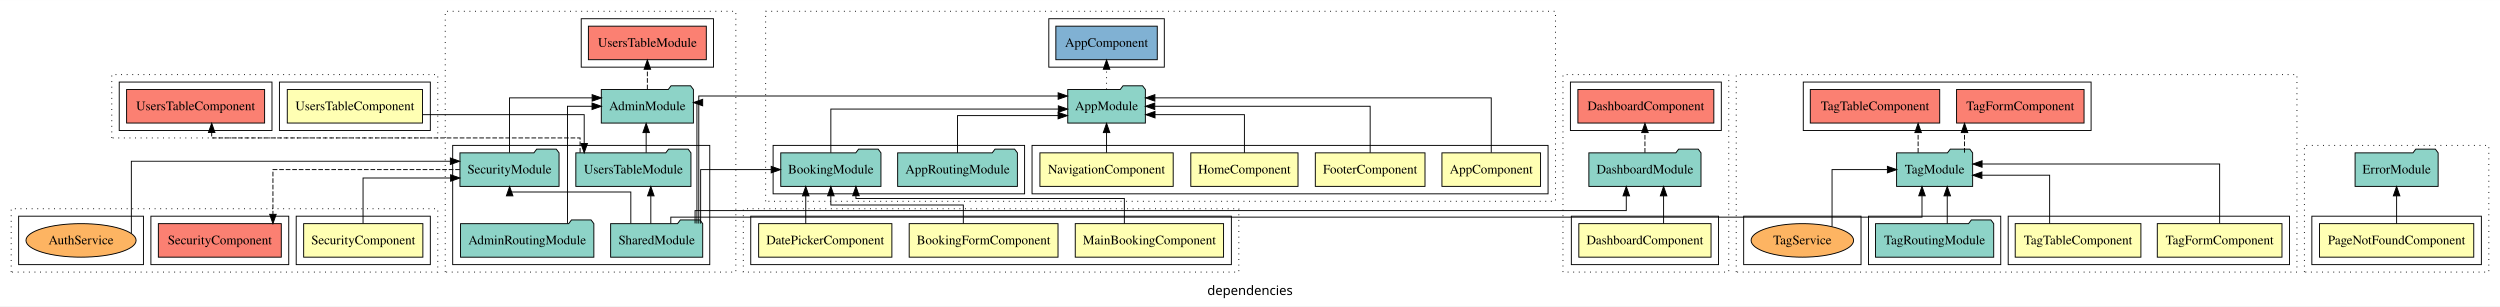
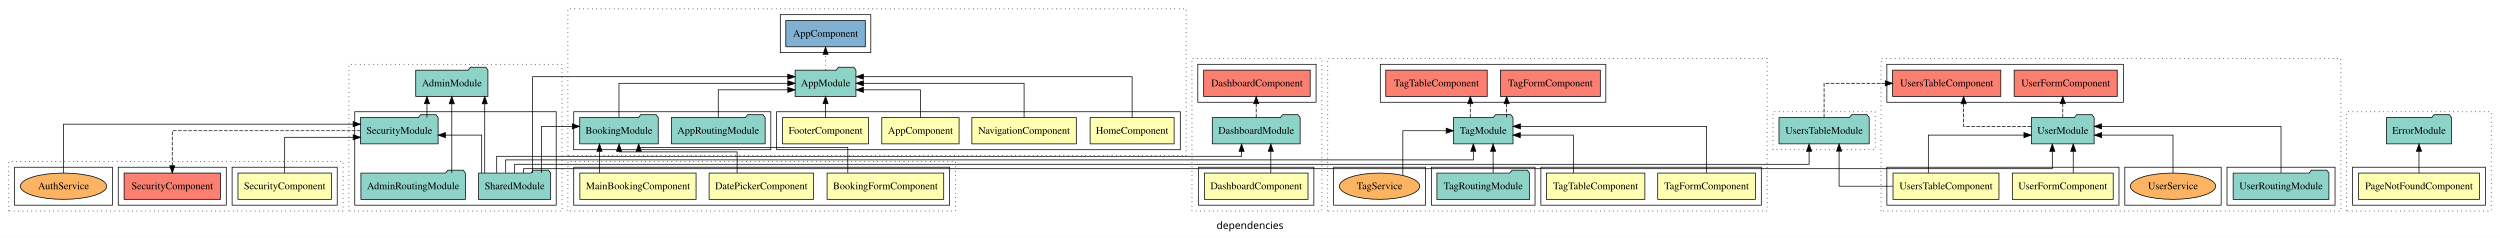
- <svg xmlns="http://www.w3.org/2000/svg" width="2684pt" height="329pt" viewBox="0.00 0.00 2684.00 328.80">
-   <g id="graph0" class="graph" transform="scale(1 1) rotate(0) translate(4 324.8)">
-     <polygon fill="white" stroke="transparent" points="-4,4 -4,-324.8 2680,-324.8 2680,4 -4,4" />
-     <text text-anchor="middle" x="1338" y="-8.2" font-family="sans-serif" font-size="14.00">dependencies</text>
+ <svg xmlns="http://www.w3.org/2000/svg" width="3425pt" height="326pt" viewBox="0.00 0.00 3425.00 325.80">
+   <g id="graph0" class="graph" transform="scale(1 1) rotate(0) translate(4 321.8)">
+     <polygon fill="white" stroke="transparent" points="-4,4 -4,-321.8 3421,-321.8 3421,4 -4,4" />
+     <text text-anchor="middle" x="1708.5" y="-8.2" font-family="sans-serif" font-size="14.00">dependencies</text>
    <g id="clust1" class="cluster">
-       <polygon fill="none" stroke="black" stroke-dasharray="1,5" points="474,-32.8 474,-312.8 786,-312.8 786,-32.8 474,-32.8" />
+       <polygon fill="none" stroke="black" stroke-dasharray="1,5" points="474,-32.8 474,-233.8 766,-233.8 766,-32.8 474,-32.8" />
    </g>
    <g id="clust3" class="cluster">
      <polygon fill="none" stroke="black" points="482,-40.8 482,-168.8 758,-168.8 758,-40.8 482,-40.8" />
    </g>
-     <g id="clust4" class="cluster">
-       <polygon fill="none" stroke="black" points="620,-252.8 620,-304.8 762,-304.8 762,-252.8 620,-252.8" />
-     </g>
    <g id="clust13" class="cluster">
-       <polygon fill="none" stroke="black" stroke-dasharray="1,5" points="818,-108.8 818,-312.8 1666,-312.8 1666,-108.8 818,-108.8" />
+       <polygon fill="none" stroke="black" stroke-dasharray="1,5" points="774,-108.8 774,-309.8 1621,-309.8 1621,-108.8 774,-108.8" />
    </g>
    <g id="clust14" class="cluster">
-       <polygon fill="none" stroke="black" points="1104,-116.8 1104,-168.8 1658,-168.8 1658,-116.8 1104,-116.8" />
+       <polygon fill="none" stroke="black" points="1060,-116.8 1060,-168.8 1613,-168.8 1613,-116.8 1060,-116.8" />
    </g>
    <g id="clust19" class="cluster">
-       <polygon fill="none" stroke="black" points="826,-116.8 826,-168.8 1096,-168.8 1096,-116.8 826,-116.8" />
+       <polygon fill="none" stroke="black" points="782,-116.8 782,-168.8 1052,-168.8 1052,-116.8 782,-116.8" />
    </g>
    <g id="clust21" class="cluster">
-       <polygon fill="none" stroke="black" points="1122,-252.8 1122,-304.8 1246,-304.8 1246,-252.8 1122,-252.8" />
+       <polygon fill="none" stroke="black" points="1065,-249.8 1065,-301.8 1189,-301.8 1189,-249.8 1065,-249.8" />
    </g>
    <g id="clust29" class="cluster">
-       <polygon fill="none" stroke="black" stroke-dasharray="1,5" points="794,-32.8 794,-100.8 1326,-100.8 1326,-32.8 794,-32.8" />
+       <polygon fill="none" stroke="black" stroke-dasharray="1,5" points="774,-32.8 774,-100.8 1305,-100.8 1305,-32.8 774,-32.8" />
    </g>
    <g id="clust30" class="cluster">
-       <polygon fill="none" stroke="black" points="802,-40.8 802,-92.8 1318,-92.8 1318,-40.8 802,-40.8" />
+       <polygon fill="none" stroke="black" points="782,-40.8 782,-92.8 1297,-92.8 1297,-40.8 782,-40.8" />
    </g>
    <g id="clust38" class="cluster">
-       <polygon fill="none" stroke="black" stroke-dasharray="1,5" points="1674,-32.8 1674,-244.8 1852,-244.8 1852,-32.8 1674,-32.8" />
+       <polygon fill="none" stroke="black" stroke-dasharray="1,5" points="1629,-32.8 1629,-241.8 1807,-241.8 1807,-32.8 1629,-32.8" />
    </g>
    <g id="clust39" class="cluster">
-       <polygon fill="none" stroke="black" points="1683,-40.8 1683,-92.8 1841,-92.8 1841,-40.8 1683,-40.8" />
+       <polygon fill="none" stroke="black" points="1638,-40.8 1638,-92.8 1796,-92.8 1796,-40.8 1638,-40.8" />
    </g>
    <g id="clust42" class="cluster">
-       <polygon fill="none" stroke="black" points="1682,-184.8 1682,-236.8 1844,-236.8 1844,-184.8 1682,-184.8" />
+       <polygon fill="none" stroke="black" points="1637,-181.8 1637,-233.8 1799,-233.8 1799,-181.8 1637,-181.8" />
    </g>
    <g id="clust45" class="cluster">
-       <polygon fill="none" stroke="black" stroke-dasharray="1,5" points="2470,-32.8 2470,-168.8 2668,-168.8 2668,-32.8 2470,-32.8" />
+       <polygon fill="none" stroke="black" stroke-dasharray="1,5" points="3211,-32.8 3211,-168.8 3409,-168.8 3409,-32.8 3211,-32.8" />
    </g>
    <g id="clust46" class="cluster">
-       <polygon fill="none" stroke="black" points="2478,-40.8 2478,-92.8 2660,-92.8 2660,-40.8 2478,-40.8" />
+       <polygon fill="none" stroke="black" points="3219,-40.8 3219,-92.8 3401,-92.8 3401,-40.8 3219,-40.8" />
    </g>
    <g id="clust52" class="cluster">
      <polygon fill="none" stroke="black" stroke-dasharray="1,5" points="8,-32.8 8,-100.8 466,-100.8 466,-32.8 8,-32.8" />
    </g>
    <g id="clust53" class="cluster">
      <polygon fill="none" stroke="black" points="314,-40.8 314,-92.8 458,-92.8 458,-40.8 314,-40.8" />
    </g>
    <g id="clust56" class="cluster">
      <polygon fill="none" stroke="black" points="158,-40.8 158,-92.8 306,-92.8 306,-40.8 158,-40.8" />
    </g>
    <g id="clust58" class="cluster">
      <polygon fill="none" stroke="black" points="16,-40.8 16,-92.8 150,-92.8 150,-40.8 16,-40.8" />
    </g>
    <g id="clust65" class="cluster">
-       <polygon fill="none" stroke="black" stroke-dasharray="1,5" points="1860,-32.8 1860,-244.8 2462,-244.8 2462,-32.8 1860,-32.8" />
+       <polygon fill="none" stroke="black" stroke-dasharray="1,5" points="1815,-32.8 1815,-241.8 2417,-241.8 2417,-32.8 1815,-32.8" />
    </g>
    <g id="clust66" class="cluster">
-       <polygon fill="none" stroke="black" points="2152,-40.8 2152,-92.8 2454,-92.8 2454,-40.8 2152,-40.8" />
+       <polygon fill="none" stroke="black" points="2107,-40.8 2107,-92.8 2409,-92.8 2409,-40.8 2107,-40.8" />
    </g>
    <g id="clust69" class="cluster">
-       <polygon fill="none" stroke="black" points="2002,-40.8 2002,-92.8 2144,-92.8 2144,-40.8 2002,-40.8" />
+       <polygon fill="none" stroke="black" points="1957,-40.8 1957,-92.8 2099,-92.8 2099,-40.8 1957,-40.8" />
    </g>
    <g id="clust70" class="cluster">
-       <polygon fill="none" stroke="black" points="1932,-184.8 1932,-236.8 2241,-236.8 2241,-184.8 1932,-184.8" />
+       <polygon fill="none" stroke="black" points="1887,-181.8 1887,-233.8 2196,-233.8 2196,-181.8 1887,-181.8" />
    </g>
    <g id="clust72" class="cluster">
-       <polygon fill="none" stroke="black" points="1868,-40.8 1868,-92.8 1994,-92.8 1994,-40.8 1868,-40.8" />
+       <polygon fill="none" stroke="black" points="1823,-40.8 1823,-92.8 1949,-92.8 1949,-40.8 1823,-40.8" />
    </g>
    <g id="clust79" class="cluster">
-       <polygon fill="none" stroke="black" stroke-dasharray="1,5" points="116,-176.8 116,-244.8 466,-244.8 466,-176.8 116,-176.8" />
+       <polygon fill="none" stroke="black" stroke-dasharray="1,5" points="2573,-32.8 2573,-241.8 3203,-241.8 3203,-32.8 2573,-32.8" />
    </g>
    <g id="clust80" class="cluster">
-       <polygon fill="none" stroke="black" points="296,-184.8 296,-236.8 458,-236.8 458,-184.8 296,-184.8" />
+       <polygon fill="none" stroke="black" points="2581,-40.8 2581,-92.8 2899,-92.8 2899,-40.8 2581,-40.8" />
    </g>
    <g id="clust83" class="cluster">
-       <polygon fill="none" stroke="black" points="124,-184.8 124,-236.8 288,-236.8 288,-184.8 124,-184.8" />
+       <polygon fill="none" stroke="black" points="3047,-40.8 3047,-92.8 3195,-92.8 3195,-40.8 3047,-40.8" />
+     </g>
+     <g id="clust84" class="cluster">
+       <polygon fill="none" stroke="black" points="2581,-181.8 2581,-233.8 2905,-233.8 2905,-181.8 2581,-181.8" />
+     </g>
+     <g id="clust86" class="cluster">
+       <polygon fill="none" stroke="black" points="2907,-40.8 2907,-92.8 3039,-92.8 3039,-40.8 2907,-40.8" />
+     </g>
+     <g id="clust93" class="cluster">
+       <polygon fill="none" stroke="black" stroke-dasharray="1,5" points="2425,-116.8 2425,-168.8 2565,-168.8 2565,-116.8 2425,-116.8" />
    </g>
    <g id="node1" class="node">
      <polygon fill="#8dd3c7" stroke="black" points="633.56,-84.8 630.56,-88.8 609.56,-88.8 606.56,-84.8 490.44,-84.8 490.44,-48.8 633.56,-48.8 633.56,-84.8" />
      <text text-anchor="middle" x="562" y="-62.6" font-family="Times,serif" font-size="14.00">AdminRoutingModule</text>
    </g>
-     <g id="node5" class="node">
-       <polygon fill="#8dd3c7" stroke="black" points="740.44,-228.8 737.44,-232.8 716.44,-232.8 713.44,-228.8 641.56,-228.8 641.56,-192.8 740.44,-192.8 740.44,-228.8" />
-       <text text-anchor="middle" x="691" y="-206.6" font-family="Times,serif" font-size="14.00">AdminModule</text>
+     <g id="node4" class="node">
+       <polygon fill="#8dd3c7" stroke="black" points="664.44,-225.8 661.44,-229.8 640.44,-229.8 637.44,-225.8 565.56,-225.8 565.56,-189.8 664.44,-189.8 664.44,-225.8" />
+       <text text-anchor="middle" x="615" y="-203.6" font-family="Times,serif" font-size="14.00">AdminModule</text>
    </g>
    <g id="edge1" class="edge">
-       <path fill="none" stroke="black" d="M605.23,-85.04C605.23,-123.79 605.23,-210.8 605.23,-210.8 605.23,-210.8 631.6,-210.8 631.6,-210.8" />
-       <polygon fill="black" stroke="black" points="631.6,-214.3 641.6,-210.8 631.6,-207.3 631.6,-214.3" />
+       <path fill="none" stroke="black" d="M614.94,-84.94C614.94,-84.94 614.94,-179.73 614.94,-179.73" />
+       <polygon fill="black" stroke="black" points="611.44,-179.72 614.94,-189.73 618.44,-179.73 611.44,-179.72" />
    </g>
    <g id="node2" class="node">
      <polygon fill="#8dd3c7" stroke="black" points="596.2,-160.8 593.2,-164.8 572.2,-164.8 569.2,-160.8 489.8,-160.8 489.8,-124.8 596.2,-124.8 596.2,-160.8" />
      <text text-anchor="middle" x="543" y="-138.6" font-family="Times,serif" font-size="14.00">SecurityModule</text>
    </g>
    <g id="edge2" class="edge">
-       <path fill="none" stroke="black" d="M543,-161.05C543,-183.82 543,-219.8 543,-219.8 543,-219.8 631.72,-219.8 631.72,-219.8" />
-       <polygon fill="black" stroke="black" points="631.72,-223.3 641.72,-219.8 631.72,-216.3 631.72,-223.3" />
-     </g>
-     <g id="node24" class="node">
+       <path fill="none" stroke="black" d="M580.94,-160.91C580.94,-160.91 580.94,-179.79 580.94,-179.79" />
+       <polygon fill="black" stroke="black" points="577.44,-179.79 580.94,-189.79 584.44,-179.79 577.44,-179.79" />
+     </g>
+     <g id="node22" class="node">
      <polygon fill="#fb8072" stroke="black" points="297.99,-84.8 166.01,-84.8 166.01,-48.8 297.99,-48.8 297.99,-84.8" />
      <text text-anchor="middle" x="232" y="-62.6" font-family="Times,serif" font-size="14.00">SecurityComponent </text>
    </g>
-     <g id="edge24" class="edge">
-       <path fill="none" stroke="black" stroke-dasharray="5,2" d="M489.76,-142.8C415.28,-142.8 289.02,-142.8 289.02,-142.8 289.02,-142.8 289.02,-94.81 289.02,-94.81" />
-       <polygon fill="black" stroke="black" points="292.52,-94.81 289.02,-84.81 285.52,-94.81 292.52,-94.81" />
+     <g id="edge22" class="edge">
+       <path fill="none" stroke="black" stroke-dasharray="5,2" d="M489.89,-142.8C401.07,-142.8 232,-142.8 232,-142.8 232,-142.8 232,-94.81 232,-94.81" />
+       <polygon fill="black" stroke="black" points="235.5,-94.81 232,-84.81 228.5,-94.81 235.5,-94.81" />
    </g>
    <g id="node3" class="node">
      <polygon fill="#8dd3c7" stroke="black" points="750.42,-84.8 747.42,-88.8 726.42,-88.8 723.42,-84.8 651.58,-84.8 651.58,-48.8 750.42,-48.8 750.42,-84.8" />
      <text text-anchor="middle" x="701" y="-62.6" font-family="Times,serif" font-size="14.00">SharedModule</text>
    </g>
-     <g id="edge23" class="edge">
-       <path fill="none" stroke="black" d="M673.25,-84.99C673.25,-99.98 673.25,-118.8 673.25,-118.8 673.25,-118.8 543.16,-118.8 543.16,-118.8 543.16,-118.8 543.16,-119.38 543.16,-119.38" />
-       <polygon fill="black" stroke="black" points="539.66,-114.61 543.16,-124.61 546.66,-114.61 539.66,-114.61" />
-     </g>
-     <g id="node4" class="node">
-       <polygon fill="#8dd3c7" stroke="black" points="737.79,-160.8 734.79,-164.8 713.79,-164.8 710.79,-160.8 614.21,-160.8 614.21,-124.8 737.79,-124.8 737.79,-160.8" />
-       <text text-anchor="middle" x="676" y="-138.6" font-family="Times,serif" font-size="14.00">UsersTableModule</text>
-     </g>
-     <g id="edge34" class="edge">
-       <path fill="none" stroke="black" d="M694.72,-84.81C694.72,-84.81 694.72,-114.65 694.72,-114.65" />
-       <polygon fill="black" stroke="black" points="691.22,-114.65 694.72,-124.65 698.22,-114.65 691.22,-114.65" />
+     <g id="edge21" class="edge">
+       <path fill="none" stroke="black" d="M655.93,-84.83C655.93,-105.57 655.93,-136.8 655.93,-136.8 655.93,-136.8 606.16,-136.8 606.16,-136.8" />
+       <polygon fill="black" stroke="black" points="606.16,-133.3 596.16,-136.8 606.16,-140.3 606.16,-133.3" />
    </g>
    <g id="edge3" class="edge">
-       <path fill="none" stroke="black" d="M744.22,-84.95C744.22,-124.47 744.22,-214.8 744.22,-214.8 744.22,-214.8 743.83,-214.8 743.83,-214.8" />
-       <polygon fill="black" stroke="black" points="750.39,-211.3 740.39,-214.8 750.39,-218.3 750.39,-211.3" />
+       <path fill="none" stroke="black" d="M660.08,-84.94C660.08,-84.94 660.08,-179.73 660.08,-179.73" />
+       <polygon fill="black" stroke="black" points="656.58,-179.72 660.08,-189.73 663.58,-179.73 656.58,-179.72" />
+     </g>
+     <g id="node9" class="node">
+       <polygon fill="#8dd3c7" stroke="black" points="1168.66,-225.8 1165.66,-229.8 1144.66,-229.8 1141.66,-225.8 1085.34,-225.8 1085.34,-189.8 1168.66,-189.8 1168.66,-225.8" />
+       <text text-anchor="middle" x="1127" y="-203.6" font-family="Times,serif" font-size="14.00">AppModule</text>
+     </g>
+     <g id="edge10" class="edge">
+       <path fill="none" stroke="black" d="M725.64,-84.89C725.64,-124.79 725.64,-216.8 725.64,-216.8 725.64,-216.8 1075.18,-216.8 1075.18,-216.8" />
+       <polygon fill="black" stroke="black" points="1075.18,-220.3 1085.18,-216.8 1075.18,-213.3 1075.18,-220.3" />
    </g>
    <g id="node11" class="node">
-       <polygon fill="#8dd3c7" stroke="black" points="1225.66,-228.8 1222.66,-232.8 1201.66,-232.8 1198.66,-228.8 1142.34,-228.8 1142.34,-192.8 1225.66,-192.8 1225.66,-228.8" />
-       <text text-anchor="middle" x="1184" y="-206.6" font-family="Times,serif" font-size="14.00">AppModule</text>
+       <polygon fill="#8dd3c7" stroke="black" points="897.78,-160.8 894.78,-164.8 873.78,-164.8 870.78,-160.8 790.22,-160.8 790.22,-124.8 897.78,-124.8 897.78,-160.8" />
+       <text text-anchor="middle" x="844" y="-138.6" font-family="Times,serif" font-size="14.00">BookingModule</text>
+     </g>
+     <g id="edge15" class="edge">
+       <path fill="none" stroke="black" d="M737.93,-85C737.93,-109.16 737.93,-148.8 737.93,-148.8 737.93,-148.8 780.03,-148.8 780.03,-148.8" />
+       <polygon fill="black" stroke="black" points="780.03,-152.3 790.03,-148.8 780.03,-145.3 780.03,-152.3" />
+     </g>
+     <g id="node17" class="node">
+       <polygon fill="#8dd3c7" stroke="black" points="1777.19,-160.8 1774.19,-164.8 1753.19,-164.8 1750.19,-160.8 1656.81,-160.8 1656.81,-124.8 1777.19,-124.8 1777.19,-160.8" />
+       <text text-anchor="middle" x="1717" y="-138.6" font-family="Times,serif" font-size="14.00">DashboardModule</text>
+     </g>
+     <g id="edge17" class="edge">
+       <path fill="none" stroke="black" d="M676.5,-84.9C676.5,-95.89 676.5,-107.8 676.5,-107.8 676.5,-107.8 1696.97,-107.8 1696.97,-107.8 1696.97,-107.8 1696.97,-114.48 1696.97,-114.48" />
+       <polygon fill="black" stroke="black" points="1693.47,-114.48 1696.97,-124.48 1700.47,-114.48 1693.47,-114.48" />
+     </g>
+     <g id="node26" class="node">
+       <polygon fill="#8dd3c7" stroke="black" points="2068.82,-160.8 2065.82,-164.8 2044.82,-164.8 2041.82,-160.8 1987.18,-160.8 1987.18,-124.8 2068.82,-124.8 2068.82,-160.8" />
+       <text text-anchor="middle" x="2028" y="-138.6" font-family="Times,serif" font-size="14.00">TagModule</text>
+     </g>
+     <g id="edge26" class="edge">
+       <path fill="none" stroke="black" d="M688.79,-85.22C688.79,-94.08 688.79,-102.8 688.79,-102.8 688.79,-102.8 2014.45,-102.8 2014.45,-102.8 2014.45,-102.8 2014.45,-114.67 2014.45,-114.67" />
+       <polygon fill="black" stroke="black" points="2010.95,-114.67 2014.45,-124.67 2017.95,-114.67 2010.95,-114.67" />
+     </g>
+     <g id="node33" class="node">
+       <polygon fill="#8dd3c7" stroke="black" points="2864.98,-160.8 2861.98,-164.8 2840.98,-164.8 2837.98,-160.8 2779.02,-160.8 2779.02,-124.8 2864.98,-124.8 2864.98,-160.8" />
+       <text text-anchor="middle" x="2822" y="-138.6" font-family="Times,serif" font-size="14.00">UserModule</text>
+     </g>
+     <g id="edge33" class="edge">
+       <path fill="none" stroke="black" d="M713.36,-84.99C713.36,-88.34 713.36,-90.8 713.36,-90.8 713.36,-90.8 2807.67,-90.8 2807.67,-90.8 2807.67,-90.8 2807.67,-114.61 2807.67,-114.61" />
+       <polygon fill="black" stroke="black" points="2804.17,-114.61 2807.67,-124.61 2811.17,-114.61 2804.17,-114.61" />
+     </g>
+     <g id="node38" class="node">
+       <polygon fill="#8dd3c7" stroke="black" points="2556.79,-160.8 2553.79,-164.8 2532.79,-164.8 2529.79,-160.8 2433.21,-160.8 2433.21,-124.8 2556.79,-124.8 2556.79,-160.8" />
+       <text text-anchor="middle" x="2495" y="-138.6" font-family="Times,serif" font-size="14.00">UsersTableModule</text>
+     </g>
+     <g id="edge39" class="edge">
+       <path fill="none" stroke="black" d="M701.07,-84.94C701.07,-91.26 701.07,-96.8 701.07,-96.8 701.07,-96.8 2474.45,-96.8 2474.45,-96.8 2474.45,-96.8 2474.45,-114.62 2474.45,-114.62" />
+       <polygon fill="black" stroke="black" points="2470.95,-114.62 2474.45,-124.62 2477.95,-114.62 2470.95,-114.62" />
+     </g>
+     <g id="node5" class="node">
+       <polygon fill="#ffffb3" stroke="black" points="1309.94,-160.8 1204.06,-160.8 1204.06,-124.8 1309.94,-124.8 1309.94,-160.8" />
+       <text text-anchor="middle" x="1257" y="-138.6" font-family="Times,serif" font-size="14.00">AppComponent</text>
+     </g>
+     <g id="edge4" class="edge">
+       <path fill="none" stroke="black" d="M1257,-160.83C1257,-177.2 1257,-198.8 1257,-198.8 1257,-198.8 1178.85,-198.8 1178.85,-198.8" />
+       <polygon fill="black" stroke="black" points="1178.85,-195.3 1168.85,-198.8 1178.85,-202.3 1178.85,-195.3" />
+     </g>
+     <g id="node6" class="node">
+       <polygon fill="#ffffb3" stroke="black" points="1185.88,-160.8 1068.12,-160.8 1068.12,-124.8 1185.88,-124.8 1185.88,-160.8" />
+       <text text-anchor="middle" x="1127" y="-138.6" font-family="Times,serif" font-size="14.00">FooterComponent</text>
+     </g>
+     <g id="edge5" class="edge">
+       <path fill="none" stroke="black" d="M1127,-160.91C1127,-160.91 1127,-179.79 1127,-179.79" />
+       <polygon fill="black" stroke="black" points="1123.5,-179.79 1127,-189.79 1130.5,-179.79 1123.5,-179.79" />
+     </g>
+     <g id="node7" class="node">
+       <polygon fill="#ffffb3" stroke="black" points="1604.55,-160.8 1489.45,-160.8 1489.45,-124.8 1604.55,-124.8 1604.55,-160.8" />
+       <text text-anchor="middle" x="1547" y="-138.6" font-family="Times,serif" font-size="14.00">HomeComponent</text>
+     </g>
+     <g id="edge6" class="edge">
+       <path fill="none" stroke="black" d="M1547,-161.09C1547,-183.01 1547,-216.8 1547,-216.8 1547,-216.8 1178.81,-216.8 1178.81,-216.8" />
+       <polygon fill="black" stroke="black" points="1178.81,-213.3 1168.81,-216.8 1178.81,-220.3 1178.81,-213.3" />
+     </g>
+     <g id="node8" class="node">
+       <polygon fill="#ffffb3" stroke="black" points="1470.54,-160.8 1327.46,-160.8 1327.46,-124.8 1470.54,-124.8 1470.54,-160.8" />
+       <text text-anchor="middle" x="1399" y="-138.6" font-family="Times,serif" font-size="14.00">NavigationComponent</text>
+     </g>
+     <g id="edge7" class="edge">
+       <path fill="none" stroke="black" d="M1399,-160.91C1399,-180.14 1399,-207.8 1399,-207.8 1399,-207.8 1178.9,-207.8 1178.9,-207.8" />
+       <polygon fill="black" stroke="black" points="1178.9,-204.3 1168.9,-207.8 1178.9,-211.3 1178.9,-204.3" />
+     </g>
+     <g id="node12" class="node">
+       <polygon fill="#80b1d3" stroke="black" points="1181.44,-293.8 1072.56,-293.8 1072.56,-257.8 1181.44,-257.8 1181.44,-293.8" />
+       <text text-anchor="middle" x="1127" y="-271.6" font-family="Times,serif" font-size="14.00">AppComponent </text>
+     </g>
+     <g id="edge11" class="edge">
+       <path fill="none" stroke="black" stroke-dasharray="1,5" d="M1127,-226.02C1127,-226.02 1127,-247.53 1127,-247.53" />
+       <polygon fill="black" stroke="black" points="1123.5,-247.53 1127,-257.53 1130.5,-247.53 1123.5,-247.53" />
+     </g>
+     <g id="node10" class="node">
+       <polygon fill="#8dd3c7" stroke="black" points="1044.27,-160.8 1041.27,-164.8 1020.27,-164.8 1017.27,-160.8 915.73,-160.8 915.73,-124.8 1044.27,-124.8 1044.27,-160.8" />
+       <text text-anchor="middle" x="980" y="-138.6" font-family="Times,serif" font-size="14.00">AppRoutingModule</text>
+     </g>
+     <g id="edge8" class="edge">
+       <path fill="none" stroke="black" d="M980,-160.83C980,-177.2 980,-198.8 980,-198.8 980,-198.8 1075.27,-198.8 1075.27,-198.8" />
+       <polygon fill="black" stroke="black" points="1075.27,-202.3 1085.27,-198.8 1075.27,-195.3 1075.27,-202.3" />
+     </g>
+     <g id="edge9" class="edge">
+       <path fill="none" stroke="black" d="M844,-160.91C844,-180.14 844,-207.8 844,-207.8 844,-207.8 1075.24,-207.8 1075.24,-207.8" />
+       <polygon fill="black" stroke="black" points="1075.24,-211.3 1085.24,-207.8 1075.24,-204.3 1075.24,-211.3" />
+     </g>
+     <g id="node13" class="node">
+       <polygon fill="#ffffb3" stroke="black" points="1288.89,-84.8 1129.11,-84.8 1129.11,-48.8 1288.89,-48.8 1288.89,-84.8" />
+       <text text-anchor="middle" x="1209" y="-62.6" font-family="Times,serif" font-size="14.00">BookingFormComponent</text>
    </g>
    <g id="edge12" class="edge">
-       <path fill="none" stroke="black" d="M746.21,-84.88C746.21,-125.77 746.21,-221.8 746.21,-221.8 746.21,-221.8 1132.02,-221.8 1132.02,-221.8" />
-       <polygon fill="black" stroke="black" points="1132.02,-225.3 1142.02,-221.8 1132.02,-218.3 1132.02,-225.3" />
-     </g>
-     <g id="node13" class="node">
-       <polygon fill="#8dd3c7" stroke="black" points="941.78,-160.8 938.78,-164.8 917.78,-164.8 914.78,-160.8 834.22,-160.8 834.22,-124.8 941.78,-124.8 941.78,-160.8" />
-       <text text-anchor="middle" x="888" y="-138.6" font-family="Times,serif" font-size="14.00">BookingModule</text>
-     </g>
-     <g id="edge17" class="edge">
-       <path fill="none" stroke="black" d="M748.21,-84.81C748.21,-107.29 748.21,-142.8 748.21,-142.8 748.21,-142.8 823.95,-142.8 823.95,-142.8" />
-       <polygon fill="black" stroke="black" points="823.95,-146.3 833.95,-142.8 823.95,-139.3 823.95,-146.3" />
+       <path fill="none" stroke="black" d="M1157.5,-85.04C1157.5,-100.37 1157.5,-119.8 1157.5,-119.8 1157.5,-119.8 871.03,-119.8 871.03,-119.8 871.03,-119.8 871.03,-120.29 871.03,-120.29" />
+       <polygon fill="black" stroke="black" points="867.53,-114.68 871.03,-124.68 874.53,-114.68 867.53,-114.68" />
+     </g>
+     <g id="node14" class="node">
+       <polygon fill="#ffffb3" stroke="black" points="1110.52,-84.8 967.48,-84.8 967.48,-48.8 1110.52,-48.8 1110.52,-84.8" />
+       <text text-anchor="middle" x="1039" y="-62.6" font-family="Times,serif" font-size="14.00">DatePickerComponent</text>
+     </g>
+     <g id="edge13" class="edge">
+       <path fill="none" stroke="black" d="M1005.81,-84.84C1005.81,-98.09 1005.81,-113.8 1005.81,-113.8 1005.81,-113.8 844.17,-113.8 844.17,-113.8 844.17,-113.8 844.17,-114.88 844.17,-114.88" />
+       <polygon fill="black" stroke="black" points="840.67,-114.6 844.17,-124.6 847.67,-114.6 840.67,-114.6" />
+     </g>
+     <g id="node15" class="node">
+       <polygon fill="#ffffb3" stroke="black" points="949.61,-84.8 790.39,-84.8 790.39,-48.8 949.61,-48.8 949.61,-84.8" />
+       <text text-anchor="middle" x="870" y="-62.6" font-family="Times,serif" font-size="14.00">MainBookingComponent</text>
+     </g>
+     <g id="edge14" class="edge">
+       <path fill="none" stroke="black" d="M817.31,-84.81C817.31,-84.81 817.31,-114.65 817.31,-114.65" />
+       <polygon fill="black" stroke="black" points="813.81,-114.65 817.31,-124.65 820.81,-114.65 813.81,-114.65" />
+     </g>
+     <g id="node16" class="node">
+       <polygon fill="#ffffb3" stroke="black" points="1787.97,-84.8 1646.03,-84.8 1646.03,-48.8 1787.97,-48.8 1787.97,-84.8" />
+       <text text-anchor="middle" x="1717" y="-62.6" font-family="Times,serif" font-size="14.00">DashboardComponent</text>
+     </g>
+     <g id="edge16" class="edge">
+       <path fill="none" stroke="black" d="M1737.03,-84.81C1737.03,-84.81 1737.03,-114.65 1737.03,-114.65" />
+       <polygon fill="black" stroke="black" points="1733.53,-114.65 1737.03,-124.65 1740.53,-114.65 1733.53,-114.65" />
+     </g>
+     <g id="node18" class="node">
+       <polygon fill="#fb8072" stroke="black" points="1790.97,-225.8 1645.03,-225.8 1645.03,-189.8 1790.97,-189.8 1790.97,-225.8" />
+       <text text-anchor="middle" x="1718" y="-203.6" font-family="Times,serif" font-size="14.00">DashboardComponent </text>
+     </g>
+     <g id="edge18" class="edge">
+       <path fill="none" stroke="black" stroke-dasharray="5,2" d="M1717,-160.91C1717,-160.91 1717,-179.79 1717,-179.79" />
+       <polygon fill="black" stroke="black" points="1713.5,-179.79 1717,-189.79 1720.5,-179.79 1713.5,-179.79" />
    </g>
    <g id="node19" class="node">
-       <polygon fill="#8dd3c7" stroke="black" points="1822.19,-160.8 1819.19,-164.8 1798.19,-164.8 1795.19,-160.8 1701.81,-160.8 1701.81,-124.8 1822.19,-124.8 1822.19,-160.8" />
-       <text text-anchor="middle" x="1762" y="-138.6" font-family="Times,serif" font-size="14.00">DashboardModule</text>
+       <polygon fill="#ffffb3" stroke="black" points="3392.82,-84.8 3227.18,-84.8 3227.18,-48.8 3392.82,-48.8 3392.82,-84.8" />
+       <text text-anchor="middle" x="3310" y="-62.6" font-family="Times,serif" font-size="14.00">PageNotFoundComponent</text>
+     </g>
+     <g id="node20" class="node">
+       <polygon fill="#8dd3c7" stroke="black" points="3354.58,-160.8 3351.58,-164.8 3330.58,-164.8 3327.58,-160.8 3265.42,-160.8 3265.42,-124.8 3354.58,-124.8 3354.58,-160.8" />
+       <text text-anchor="middle" x="3310" y="-138.6" font-family="Times,serif" font-size="14.00">ErrorModule</text>
    </g>
    <g id="edge19" class="edge">
-       <path fill="none" stroke="black" d="M742.22,-85.04C742.22,-92.23 742.22,-98.8 742.22,-98.8 742.22,-98.8 1741.97,-98.8 1741.97,-98.8 1741.97,-98.8 1741.97,-114.65 1741.97,-114.65" />
-       <polygon fill="black" stroke="black" points="1738.47,-114.65 1741.97,-124.65 1745.47,-114.65 1738.47,-114.65" />
-     </g>
-     <g id="node28" class="node">
-       <polygon fill="#8dd3c7" stroke="black" points="2113.82,-160.8 2110.82,-164.8 2089.82,-164.8 2086.82,-160.8 2032.18,-160.8 2032.18,-124.8 2113.82,-124.8 2113.82,-160.8" />
-       <text text-anchor="middle" x="2073" y="-138.6" font-family="Times,serif" font-size="14.00">TagModule</text>
-     </g>
-     <g id="edge28" class="edge">
-       <path fill="none" stroke="black" d="M716.18,-84.97C716.18,-88.85 716.18,-91.8 716.18,-91.8 716.18,-91.8 2059.45,-91.8 2059.45,-91.8 2059.45,-91.8 2059.45,-114.68 2059.45,-114.68" />
-       <polygon fill="black" stroke="black" points="2055.95,-114.68 2059.45,-124.68 2062.95,-114.68 2055.95,-114.68" />
-     </g>
-     <g id="edge4" class="edge">
-       <path fill="none" stroke="black" d="M689.71,-161.02C689.71,-161.02 689.71,-182.53 689.71,-182.53" />
-       <polygon fill="black" stroke="black" points="686.21,-182.53 689.71,-192.53 693.21,-182.53 686.21,-182.53" />
-     </g>
-     <g id="node34" class="node">
-       <polygon fill="#fb8072" stroke="black" points="280.08,-228.8 131.92,-228.8 131.92,-192.8 280.08,-192.8 280.08,-228.8" />
-       <text text-anchor="middle" x="206" y="-206.6" font-family="Times,serif" font-size="14.00">UsersTableComponent </text>
-     </g>
-     <g id="edge35" class="edge">
-       <path fill="none" stroke="black" stroke-dasharray="5,2" d="M618.77,-160.99C618.77,-169.08 618.77,-176.8 618.77,-176.8 618.77,-176.8 223.27,-176.8 223.27,-176.8 223.27,-176.8 223.27,-182.61 223.27,-182.61" />
-       <polygon fill="black" stroke="black" points="219.77,-182.61 223.27,-192.61 226.77,-182.61 219.77,-182.61" />
-     </g>
-     <g id="node6" class="node">
-       <polygon fill="#fb8072" stroke="black" points="754.29,-296.8 627.71,-296.8 627.71,-260.8 754.29,-260.8 754.29,-296.8" />
-       <text text-anchor="middle" x="691" y="-274.6" font-family="Times,serif" font-size="14.00">UsersTableModule </text>
-     </g>
-     <g id="edge5" class="edge">
-       <path fill="none" stroke="black" stroke-dasharray="5,2" d="M691,-229.02C691,-229.02 691,-250.53 691,-250.53" />
-       <polygon fill="black" stroke="black" points="687.5,-250.53 691,-260.53 694.5,-250.53 687.5,-250.53" />
-     </g>
-     <g id="node7" class="node">
-       <polygon fill="#ffffb3" stroke="black" points="1649.94,-160.8 1544.06,-160.8 1544.06,-124.8 1649.94,-124.8 1649.94,-160.8" />
-       <text text-anchor="middle" x="1597" y="-138.6" font-family="Times,serif" font-size="14.00">AppComponent</text>
-     </g>
-     <g id="edge6" class="edge">
-       <path fill="none" stroke="black" d="M1597,-161.05C1597,-183.82 1597,-219.8 1597,-219.8 1597,-219.8 1235.87,-219.8 1235.87,-219.8" />
-       <polygon fill="black" stroke="black" points="1235.87,-216.3 1225.87,-219.8 1235.87,-223.3 1235.87,-216.3" />
-     </g>
-     <g id="node8" class="node">
-       <polygon fill="#ffffb3" stroke="black" points="1525.88,-160.8 1408.12,-160.8 1408.12,-124.8 1525.88,-124.8 1525.88,-160.8" />
-       <text text-anchor="middle" x="1467" y="-138.6" font-family="Times,serif" font-size="14.00">FooterComponent</text>
-     </g>
-     <g id="edge7" class="edge">
-       <path fill="none" stroke="black" d="M1467,-161.02C1467,-181.17 1467,-210.8 1467,-210.8 1467,-210.8 1235.76,-210.8 1235.76,-210.8" />
-       <polygon fill="black" stroke="black" points="1235.76,-207.3 1225.76,-210.8 1235.76,-214.3 1235.76,-207.3" />
-     </g>
-     <g id="node9" class="node">
-       <polygon fill="#ffffb3" stroke="black" points="1389.55,-160.8 1274.45,-160.8 1274.45,-124.8 1389.55,-124.8 1389.55,-160.8" />
-       <text text-anchor="middle" x="1332" y="-138.6" font-family="Times,serif" font-size="14.00">HomeComponent</text>
-     </g>
-     <g id="edge8" class="edge">
-       <path fill="none" stroke="black" d="M1332,-160.82C1332,-178.17 1332,-201.8 1332,-201.8 1332,-201.8 1236.01,-201.8 1236.01,-201.8" />
-       <polygon fill="black" stroke="black" points="1236.02,-198.3 1226.01,-201.8 1236.01,-205.3 1236.02,-198.3" />
-     </g>
-     <g id="node10" class="node">
-       <polygon fill="#ffffb3" stroke="black" points="1255.54,-160.8 1112.46,-160.8 1112.46,-124.8 1255.54,-124.8 1255.54,-160.8" />
-       <text text-anchor="middle" x="1184" y="-138.6" font-family="Times,serif" font-size="14.00">NavigationComponent</text>
-     </g>
-     <g id="edge9" class="edge">
-       <path fill="none" stroke="black" d="M1184,-161.02C1184,-161.02 1184,-182.53 1184,-182.53" />
-       <polygon fill="black" stroke="black" points="1180.5,-182.53 1184,-192.53 1187.5,-182.53 1180.5,-182.53" />
-     </g>
-     <g id="node14" class="node">
-       <polygon fill="#80b1d3" stroke="black" points="1238.44,-296.8 1129.56,-296.8 1129.56,-260.8 1238.44,-260.8 1238.44,-296.8" />
-       <text text-anchor="middle" x="1184" y="-274.6" font-family="Times,serif" font-size="14.00">AppComponent </text>
-     </g>
-     <g id="edge13" class="edge">
-       <path fill="none" stroke="black" stroke-dasharray="1,5" d="M1184,-229.02C1184,-229.02 1184,-250.53 1184,-250.53" />
-       <polygon fill="black" stroke="black" points="1180.5,-250.53 1184,-260.53 1187.5,-250.53 1180.5,-250.53" />
-     </g>
-     <g id="node12" class="node">
-       <polygon fill="#8dd3c7" stroke="black" points="1088.27,-160.8 1085.27,-164.8 1064.27,-164.8 1061.27,-160.8 959.73,-160.8 959.73,-124.8 1088.27,-124.8 1088.27,-160.8" />
-       <text text-anchor="middle" x="1024" y="-138.6" font-family="Times,serif" font-size="14.00">AppRoutingModule</text>
-     </g>
-     <g id="edge10" class="edge">
-       <path fill="none" stroke="black" d="M1024,-160.83C1024,-177.86 1024,-200.8 1024,-200.8 1024,-200.8 1131.96,-200.8 1131.96,-200.8" />
-       <polygon fill="black" stroke="black" points="1131.96,-204.3 1141.96,-200.8 1131.96,-197.3 1131.96,-204.3" />
-     </g>
-     <g id="edge11" class="edge">
-       <path fill="none" stroke="black" d="M888,-160.91C888,-180.14 888,-207.8 888,-207.8 888,-207.8 1132.22,-207.8 1132.22,-207.8" />
-       <polygon fill="black" stroke="black" points="1132.22,-211.3 1142.22,-207.8 1132.22,-204.3 1132.22,-211.3" />
-     </g>
-     <g id="node15" class="node">
-       <polygon fill="#ffffb3" stroke="black" points="1131.89,-84.8 972.11,-84.8 972.11,-48.8 1131.89,-48.8 1131.89,-84.8" />
-       <text text-anchor="middle" x="1052" y="-62.6" font-family="Times,serif" font-size="14.00">BookingFormComponent</text>
-     </g>
-     <g id="edge14" class="edge">
-       <path fill="none" stroke="black" d="M1030.22,-84.91C1030.22,-94.7 1030.22,-104.8 1030.22,-104.8 1030.22,-104.8 888,-104.8 888,-104.8 888,-104.8 888,-114.69 888,-114.69" />
-       <polygon fill="black" stroke="black" points="884.5,-114.69 888,-124.69 891.5,-114.69 884.5,-114.69" />
-     </g>
-     <g id="node16" class="node">
-       <polygon fill="#ffffb3" stroke="black" points="953.52,-84.8 810.48,-84.8 810.48,-48.8 953.52,-48.8 953.52,-84.8" />
-       <text text-anchor="middle" x="882" y="-62.6" font-family="Times,serif" font-size="14.00">DatePickerComponent</text>
-     </g>
-     <g id="edge15" class="edge">
-       <path fill="none" stroke="black" d="M861.06,-84.81C861.06,-84.81 861.06,-114.65 861.06,-114.65" />
-       <polygon fill="black" stroke="black" points="857.56,-114.65 861.06,-124.65 864.56,-114.65 857.56,-114.65" />
-     </g>
-     <g id="node17" class="node">
-       <polygon fill="#ffffb3" stroke="black" points="1309.61,-84.8 1150.39,-84.8 1150.39,-48.8 1309.61,-48.8 1309.61,-84.8" />
-       <text text-anchor="middle" x="1230" y="-62.6" font-family="Times,serif" font-size="14.00">MainBookingComponent</text>
-     </g>
-     <g id="edge16" class="edge">
-       <path fill="none" stroke="black" d="M1203.11,-84.84C1203.11,-97.36 1203.11,-111.8 1203.11,-111.8 1203.11,-111.8 914.94,-111.8 914.94,-111.8 914.94,-111.8 914.94,-114.77 914.94,-114.77" />
-       <polygon fill="black" stroke="black" points="911.44,-114.77 914.94,-124.77 918.44,-114.77 911.44,-114.77" />
-     </g>
-     <g id="node18" class="node">
-       <polygon fill="#ffffb3" stroke="black" points="1832.97,-84.8 1691.03,-84.8 1691.03,-48.8 1832.97,-48.8 1832.97,-84.8" />
-       <text text-anchor="middle" x="1762" y="-62.6" font-family="Times,serif" font-size="14.00">DashboardComponent</text>
-     </g>
-     <g id="edge18" class="edge">
-       <path fill="none" stroke="black" d="M1782.03,-84.81C1782.03,-84.81 1782.03,-114.65 1782.03,-114.65" />
-       <polygon fill="black" stroke="black" points="1778.53,-114.65 1782.03,-124.65 1785.53,-114.65 1778.53,-114.65" />
-     </g>
-     <g id="node20" class="node">
-       <polygon fill="#fb8072" stroke="black" points="1835.97,-228.8 1690.03,-228.8 1690.03,-192.8 1835.97,-192.8 1835.97,-228.8" />
-       <text text-anchor="middle" x="1763" y="-206.6" font-family="Times,serif" font-size="14.00">DashboardComponent </text>
-     </g>
-     <g id="edge20" class="edge">
-       <path fill="none" stroke="black" stroke-dasharray="5,2" d="M1762,-161.02C1762,-161.02 1762,-182.53 1762,-182.53" />
-       <polygon fill="black" stroke="black" points="1758.5,-182.53 1762,-192.53 1765.5,-182.53 1758.5,-182.53" />
+       <path fill="none" stroke="black" d="M3310,-84.81C3310,-84.81 3310,-114.65 3310,-114.65" />
+       <polygon fill="black" stroke="black" points="3306.5,-114.65 3310,-124.65 3313.5,-114.65 3306.5,-114.65" />
    </g>
    <g id="node21" class="node">
-       <polygon fill="#ffffb3" stroke="black" points="2651.82,-84.8 2486.18,-84.8 2486.18,-48.8 2651.82,-48.8 2651.82,-84.8" />
-       <text text-anchor="middle" x="2569" y="-62.6" font-family="Times,serif" font-size="14.00">PageNotFoundComponent</text>
-     </g>
-     <g id="node22" class="node">
-       <polygon fill="#8dd3c7" stroke="black" points="2613.58,-160.8 2610.58,-164.8 2589.58,-164.8 2586.58,-160.8 2524.42,-160.8 2524.42,-124.8 2613.58,-124.8 2613.58,-160.8" />
-       <text text-anchor="middle" x="2569" y="-138.6" font-family="Times,serif" font-size="14.00">ErrorModule</text>
-     </g>
-     <g id="edge21" class="edge">
-       <path fill="none" stroke="black" d="M2569,-84.81C2569,-84.81 2569,-114.65 2569,-114.65" />
-       <polygon fill="black" stroke="black" points="2565.5,-114.65 2569,-124.65 2572.5,-114.65 2565.5,-114.65" />
-     </g>
-     <g id="node23" class="node">
      <polygon fill="#ffffb3" stroke="black" points="449.99,-84.8 322.01,-84.8 322.01,-48.8 449.99,-48.8 449.99,-84.8" />
      <text text-anchor="middle" x="386" y="-62.6" font-family="Times,serif" font-size="14.00">SecurityComponent</text>
    </g>
-     <g id="edge22" class="edge">
-       <path fill="none" stroke="black" d="M385.77,-85.11C385.77,-104.95 385.77,-133.8 385.77,-133.8 385.77,-133.8 479.77,-133.8 479.77,-133.8" />
-       <polygon fill="black" stroke="black" points="479.77,-137.3 489.77,-133.8 479.77,-130.3 479.77,-137.3" />
-     </g>
-     <g id="node25" class="node">
+     <g id="edge20" class="edge">
+       <path fill="none" stroke="black" d="M386,-85.11C386,-104.95 386,-133.8 386,-133.8 386,-133.8 479.85,-133.8 479.85,-133.8" />
+       <polygon fill="black" stroke="black" points="479.85,-137.3 489.85,-133.8 479.85,-130.3 479.85,-137.3" />
+     </g>
+     <g id="node23" class="node">
      <ellipse fill="#fdb462" stroke="black" cx="83" cy="-66.8" rx="59.11" ry="18" />
      <text text-anchor="middle" x="83" y="-62.6" font-family="Times,serif" font-size="14.00">AuthService</text>
    </g>
+     <g id="edge23" class="edge">
+       <path fill="none" stroke="black" d="M83,-84.83C83,-109.78 83,-151.8 83,-151.8 83,-151.8 479.78,-151.8 479.78,-151.8" />
+       <polygon fill="black" stroke="black" points="479.78,-155.3 489.78,-151.8 479.78,-148.3 479.78,-155.3" />
+     </g>
+     <g id="node24" class="node">
+       <polygon fill="#ffffb3" stroke="black" points="2400.93,-84.8 2267.07,-84.8 2267.07,-48.8 2400.93,-48.8 2400.93,-84.8" />
+       <text text-anchor="middle" x="2334" y="-62.6" font-family="Times,serif" font-size="14.00">TagFormComponent</text>
+     </g>
+     <g id="edge24" class="edge">
+       <path fill="none" stroke="black" d="M2334,-85C2334,-109.16 2334,-148.8 2334,-148.8 2334,-148.8 2078.95,-148.8 2078.95,-148.8" />
+       <polygon fill="black" stroke="black" points="2078.95,-145.3 2068.95,-148.8 2078.95,-152.3 2078.95,-145.3" />
+     </g>
+     <g id="node25" class="node">
+       <polygon fill="#ffffb3" stroke="black" points="2249.47,-84.8 2114.53,-84.8 2114.53,-48.8 2249.47,-48.8 2249.47,-84.8" />
+       <text text-anchor="middle" x="2182" y="-62.6" font-family="Times,serif" font-size="14.00">TagTableComponent</text>
+     </g>
    <g id="edge25" class="edge">
-       <path fill="none" stroke="black" d="M137.01,-74.34C137.01,-95.15 137.01,-151.8 137.01,-151.8 137.01,-151.8 479.51,-151.8 479.51,-151.8" />
-       <polygon fill="black" stroke="black" points="479.51,-155.3 489.51,-151.8 479.51,-148.3 479.51,-155.3" />
-     </g>
-     <g id="node26" class="node">
-       <polygon fill="#ffffb3" stroke="black" points="2445.93,-84.8 2312.07,-84.8 2312.07,-48.8 2445.93,-48.8 2445.93,-84.8" />
-       <text text-anchor="middle" x="2379" y="-62.6" font-family="Times,serif" font-size="14.00">TagFormComponent</text>
-     </g>
-     <g id="edge26" class="edge">
-       <path fill="none" stroke="black" d="M2379,-85C2379,-109.16 2379,-148.8 2379,-148.8 2379,-148.8 2123.95,-148.8 2123.95,-148.8" />
-       <polygon fill="black" stroke="black" points="2123.95,-145.3 2113.95,-148.8 2123.95,-152.3 2123.95,-145.3" />
+       <path fill="none" stroke="black" d="M2151.49,-84.83C2151.49,-105.57 2151.49,-136.8 2151.49,-136.8 2151.49,-136.8 2078.78,-136.8 2078.78,-136.8" />
+       <polygon fill="black" stroke="black" points="2078.78,-133.3 2068.78,-136.8 2078.78,-140.3 2078.78,-133.3" />
+     </g>
+     <g id="node28" class="node">
+       <polygon fill="#fb8072" stroke="black" points="2188.43,-225.8 2051.57,-225.8 2051.57,-189.8 2188.43,-189.8 2188.43,-225.8" />
+       <text text-anchor="middle" x="2120" y="-203.6" font-family="Times,serif" font-size="14.00">TagFormComponent </text>
+     </g>
+     <g id="edge28" class="edge">
+       <path fill="none" stroke="black" stroke-dasharray="5,2" d="M2060.1,-160.91C2060.1,-160.91 2060.1,-179.79 2060.1,-179.79" />
+       <polygon fill="black" stroke="black" points="2056.6,-179.79 2060.1,-189.79 2063.6,-179.79 2056.6,-179.79" />
+     </g>
+     <g id="node29" class="node">
+       <polygon fill="#fb8072" stroke="black" points="2033.47,-225.8 1894.53,-225.8 1894.53,-189.8 2033.47,-189.8 2033.47,-225.8" />
+       <text text-anchor="middle" x="1964" y="-203.6" font-family="Times,serif" font-size="14.00">TagTableComponent </text>
+     </g>
+     <g id="edge29" class="edge">
+       <path fill="none" stroke="black" stroke-dasharray="5,2" d="M2010.29,-160.91C2010.29,-160.91 2010.29,-179.79 2010.29,-179.79" />
+       <polygon fill="black" stroke="black" points="2006.79,-179.79 2010.29,-189.79 2013.79,-179.79 2006.79,-179.79" />
    </g>
    <g id="node27" class="node">
-       <polygon fill="#ffffb3" stroke="black" points="2294.47,-84.8 2159.53,-84.8 2159.53,-48.8 2294.47,-48.8 2294.47,-84.8" />
-       <text text-anchor="middle" x="2227" y="-62.6" font-family="Times,serif" font-size="14.00">TagTableComponent</text>
+       <polygon fill="#8dd3c7" stroke="black" points="2091.44,-84.8 2088.44,-88.8 2067.44,-88.8 2064.44,-84.8 1964.56,-84.8 1964.56,-48.8 2091.44,-48.8 2091.44,-84.8" />
+       <text text-anchor="middle" x="2028" y="-62.6" font-family="Times,serif" font-size="14.00">TagRoutingModule</text>
    </g>
    <g id="edge27" class="edge">
-       <path fill="none" stroke="black" d="M2196.49,-84.83C2196.49,-105.57 2196.49,-136.8 2196.49,-136.8 2196.49,-136.8 2123.78,-136.8 2123.78,-136.8" />
-       <polygon fill="black" stroke="black" points="2123.78,-133.3 2113.78,-136.8 2123.78,-140.3 2123.78,-133.3" />
+       <path fill="none" stroke="black" d="M2041.55,-84.81C2041.55,-84.81 2041.55,-114.65 2041.55,-114.65" />
+       <polygon fill="black" stroke="black" points="2038.05,-114.65 2041.55,-124.65 2045.05,-114.65 2038.05,-114.65" />
    </g>
    <g id="node30" class="node">
-       <polygon fill="#fb8072" stroke="black" points="2233.43,-228.8 2096.57,-228.8 2096.57,-192.8 2233.43,-192.8 2233.43,-228.8" />
-       <text text-anchor="middle" x="2165" y="-206.6" font-family="Times,serif" font-size="14.00">TagFormComponent </text>
+       <ellipse fill="#fdb462" stroke="black" cx="1886" cy="-66.8" rx="55.01" ry="18" />
+       <text text-anchor="middle" x="1886" y="-62.6" font-family="Times,serif" font-size="14.00">TagService</text>
    </g>
    <g id="edge30" class="edge">
-       <path fill="none" stroke="black" stroke-dasharray="5,2" d="M2105.1,-161.02C2105.1,-161.02 2105.1,-182.53 2105.1,-182.53" />
-       <polygon fill="black" stroke="black" points="2101.6,-182.53 2105.1,-192.53 2108.6,-182.53 2101.6,-182.53" />
+       <path fill="none" stroke="black" d="M1917.89,-81.82C1917.89,-103.96 1917.89,-142.8 1917.89,-142.8 1917.89,-142.8 1977.31,-142.8 1977.31,-142.8" />
+       <polygon fill="black" stroke="black" points="1977.31,-146.3 1987.31,-142.8 1977.31,-139.3 1977.31,-146.3" />
    </g>
    <g id="node31" class="node">
-       <polygon fill="#fb8072" stroke="black" points="2078.47,-228.8 1939.53,-228.8 1939.53,-192.8 2078.47,-192.8 2078.47,-228.8" />
-       <text text-anchor="middle" x="2009" y="-206.6" font-family="Times,serif" font-size="14.00">TagTableComponent </text>
+       <polygon fill="#ffffb3" stroke="black" points="2891.09,-84.8 2752.91,-84.8 2752.91,-48.8 2891.09,-48.8 2891.09,-84.8" />
+       <text text-anchor="middle" x="2822" y="-62.6" font-family="Times,serif" font-size="14.00">UserFormComponent</text>
    </g>
    <g id="edge31" class="edge">
-       <path fill="none" stroke="black" stroke-dasharray="5,2" d="M2055.29,-161.02C2055.29,-161.02 2055.29,-182.53 2055.29,-182.53" />
-       <polygon fill="black" stroke="black" points="2051.79,-182.53 2055.29,-192.53 2058.79,-182.53 2051.79,-182.53" />
-     </g>
-     <g id="node29" class="node">
-       <polygon fill="#8dd3c7" stroke="black" points="2136.44,-84.8 2133.44,-88.8 2112.44,-88.8 2109.44,-84.8 2009.56,-84.8 2009.56,-48.8 2136.44,-48.8 2136.44,-84.8" />
-       <text text-anchor="middle" x="2073" y="-62.6" font-family="Times,serif" font-size="14.00">TagRoutingModule</text>
-     </g>
-     <g id="edge29" class="edge">
-       <path fill="none" stroke="black" d="M2086.55,-84.81C2086.55,-84.81 2086.55,-114.65 2086.55,-114.65" />
-       <polygon fill="black" stroke="black" points="2083.05,-114.65 2086.55,-124.65 2090.05,-114.65 2083.05,-114.65" />
+       <path fill="none" stroke="black" d="M2836.33,-84.81C2836.33,-84.81 2836.33,-114.65 2836.33,-114.65" />
+       <polygon fill="black" stroke="black" points="2832.83,-114.65 2836.33,-124.65 2839.83,-114.65 2832.83,-114.65" />
    </g>
    <g id="node32" class="node">
-       <ellipse fill="#fdb462" stroke="black" cx="1931" cy="-66.8" rx="55.01" ry="18" />
-       <text text-anchor="middle" x="1931" y="-62.6" font-family="Times,serif" font-size="14.00">TagService</text>
+       <polygon fill="#ffffb3" stroke="black" points="2734.58,-84.8 2589.42,-84.8 2589.42,-48.8 2734.58,-48.8 2734.58,-84.8" />
+       <text text-anchor="middle" x="2662" y="-62.6" font-family="Times,serif" font-size="14.00">UsersTableComponent</text>
    </g>
    <g id="edge32" class="edge">
-       <path fill="none" stroke="black" d="M1962.89,-81.82C1962.89,-103.96 1962.89,-142.8 1962.89,-142.8 1962.89,-142.8 2022.31,-142.8 2022.31,-142.8" />
-       <polygon fill="black" stroke="black" points="2022.31,-146.3 2032.31,-142.8 2022.31,-139.3 2022.31,-146.3" />
-     </g>
-     <g id="node33" class="node">
-       <polygon fill="#ffffb3" stroke="black" points="449.58,-228.8 304.42,-228.8 304.42,-192.8 449.58,-192.8 449.58,-228.8" />
-       <text text-anchor="middle" x="377" y="-206.6" font-family="Times,serif" font-size="14.00">UsersTableComponent</text>
-     </g>
-     <g id="edge33" class="edge">
-       <path fill="none" stroke="black" d="M449.86,-201.8C522.46,-201.8 623.19,-201.8 623.19,-201.8 623.19,-201.8 623.19,-170.82 623.19,-170.82" />
-       <polygon fill="black" stroke="black" points="626.69,-170.82 623.19,-160.82 619.69,-170.82 626.69,-170.82" />
+       <path fill="none" stroke="black" d="M2637.82,-84.83C2637.82,-105.57 2637.82,-136.8 2637.82,-136.8 2637.82,-136.8 2768.82,-136.8 2768.82,-136.8" />
+       <polygon fill="black" stroke="black" points="2768.82,-140.3 2778.82,-136.8 2768.82,-133.3 2768.82,-140.3" />
+     </g>
+     <g id="edge38" class="edge">
+       <path fill="none" stroke="black" d="M2589.2,-66.8C2552.45,-66.8 2515.55,-66.8 2515.55,-66.8 2515.55,-66.8 2515.55,-114.79 2515.55,-114.79" />
+       <polygon fill="black" stroke="black" points="2512.05,-114.79 2515.55,-124.79 2519.05,-114.79 2512.05,-114.79" />
+     </g>
+     <g id="node35" class="node">
+       <polygon fill="#fb8072" stroke="black" points="2896.59,-225.8 2755.41,-225.8 2755.41,-189.8 2896.59,-189.8 2896.59,-225.8" />
+       <text text-anchor="middle" x="2826" y="-203.6" font-family="Times,serif" font-size="14.00">UserFormComponent </text>
+     </g>
+     <g id="edge35" class="edge">
+       <path fill="none" stroke="black" stroke-dasharray="5,2" d="M2822,-160.91C2822,-160.91 2822,-179.79 2822,-179.79" />
+       <polygon fill="black" stroke="black" points="2818.5,-179.79 2822,-189.79 2825.5,-179.79 2818.5,-179.79" />
+     </g>
+     <g id="node36" class="node">
+       <polygon fill="#fb8072" stroke="black" points="2737.08,-225.8 2588.92,-225.8 2588.92,-189.8 2737.08,-189.8 2737.08,-225.8" />
+       <text text-anchor="middle" x="2663" y="-203.6" font-family="Times,serif" font-size="14.00">UsersTableComponent </text>
+     </g>
+     <g id="edge36" class="edge">
+       <path fill="none" stroke="black" stroke-dasharray="5,2" d="M2778.65,-148.8C2738.9,-148.8 2686.18,-148.8 2686.18,-148.8 2686.18,-148.8 2686.18,-179.78 2686.18,-179.78" />
+       <polygon fill="black" stroke="black" points="2682.68,-179.78 2686.18,-189.78 2689.68,-179.78 2682.68,-179.78" />
+     </g>
+     <g id="node34" class="node">
+       <polygon fill="#8dd3c7" stroke="black" points="3186.59,-84.8 3183.59,-88.8 3162.59,-88.8 3159.59,-84.8 3055.41,-84.8 3055.41,-48.8 3186.59,-48.8 3186.59,-84.8" />
+       <text text-anchor="middle" x="3121" y="-62.6" font-family="Times,serif" font-size="14.00">UserRoutingModule</text>
+     </g>
+     <g id="edge34" class="edge">
+       <path fill="none" stroke="black" d="M3121,-85C3121,-109.16 3121,-148.8 3121,-148.8 3121,-148.8 2875.16,-148.8 2875.16,-148.8" />
+       <polygon fill="black" stroke="black" points="2875.16,-145.3 2865.16,-148.8 2875.16,-152.3 2875.16,-145.3" />
+     </g>
+     <g id="node37" class="node">
+       <ellipse fill="#fdb462" stroke="black" cx="2973" cy="-66.8" rx="58.44" ry="18" />
+       <text text-anchor="middle" x="2973" y="-62.6" font-family="Times,serif" font-size="14.00">UserService</text>
+     </g>
+     <g id="edge37" class="edge">
+       <path fill="none" stroke="black" d="M2973,-84.83C2973,-105.57 2973,-136.8 2973,-136.8 2973,-136.8 2875.27,-136.8 2875.27,-136.8" />
+       <polygon fill="black" stroke="black" points="2875.27,-133.3 2865.27,-136.8 2875.27,-140.3 2875.27,-133.3" />
+     </g>
+     <g id="edge40" class="edge">
+       <path fill="none" stroke="black" stroke-dasharray="5,2" d="M2495,-160.91C2495,-180.14 2495,-207.8 2495,-207.8 2495,-207.8 2578.82,-207.8 2578.82,-207.8" />
+       <polygon fill="black" stroke="black" points="2578.82,-211.3 2588.82,-207.8 2578.82,-204.3 2578.82,-211.3" />
    </g>
  </g>
</svg>
